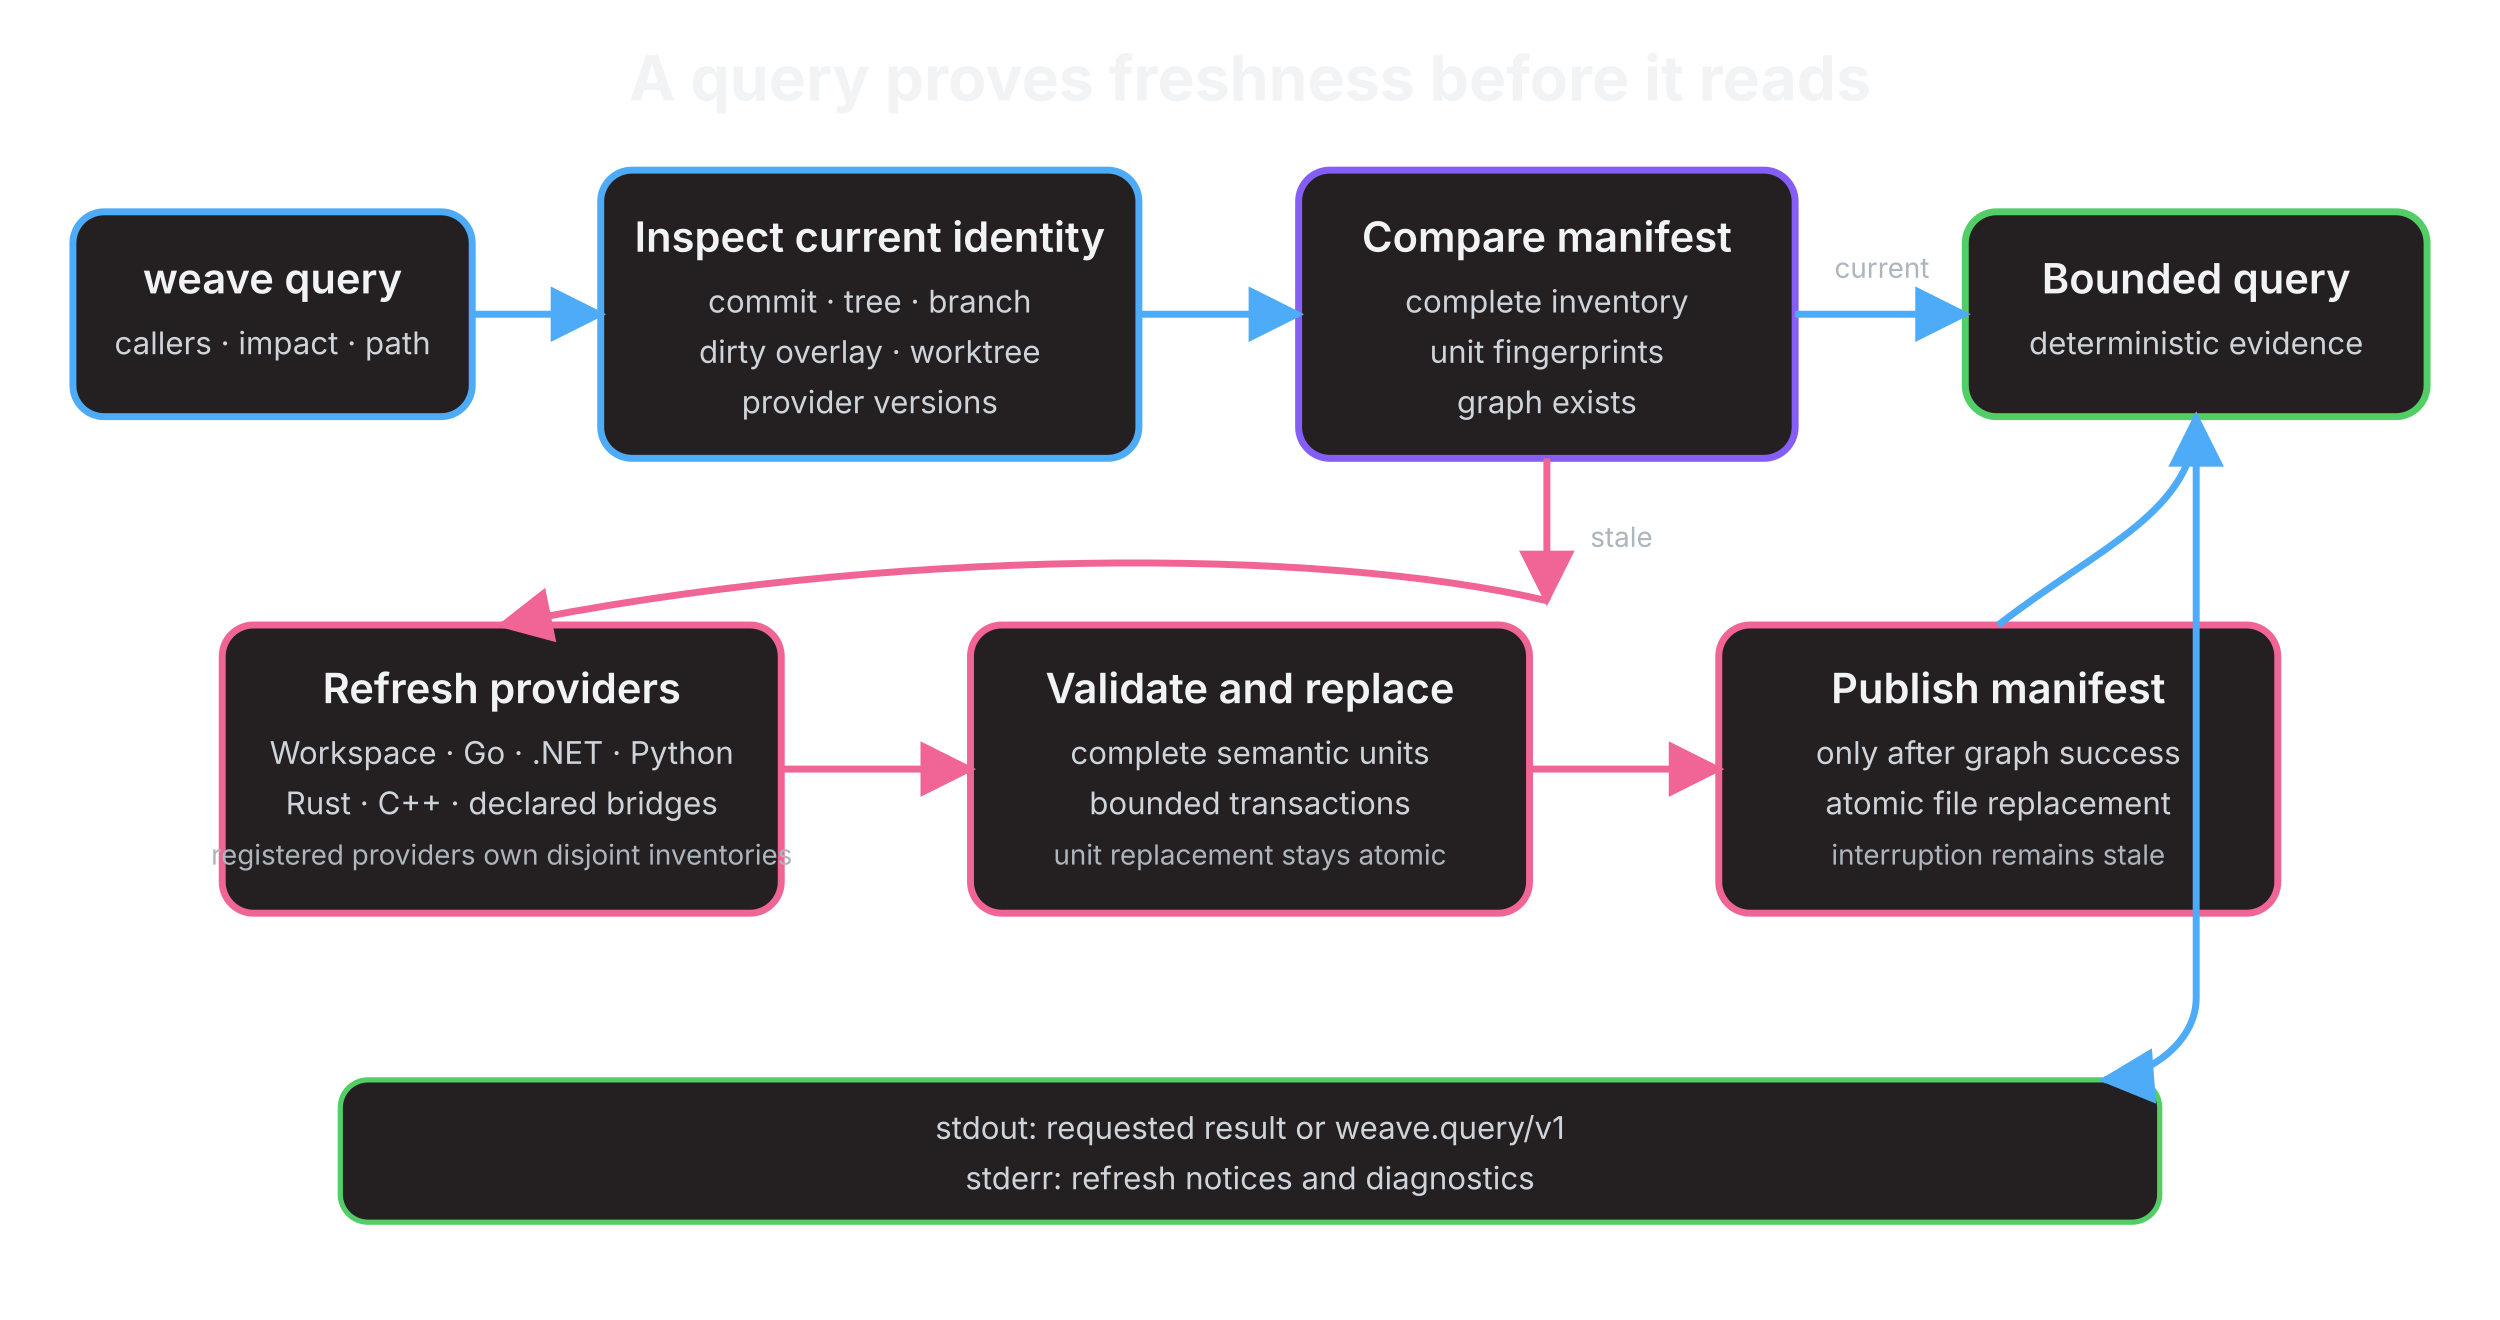
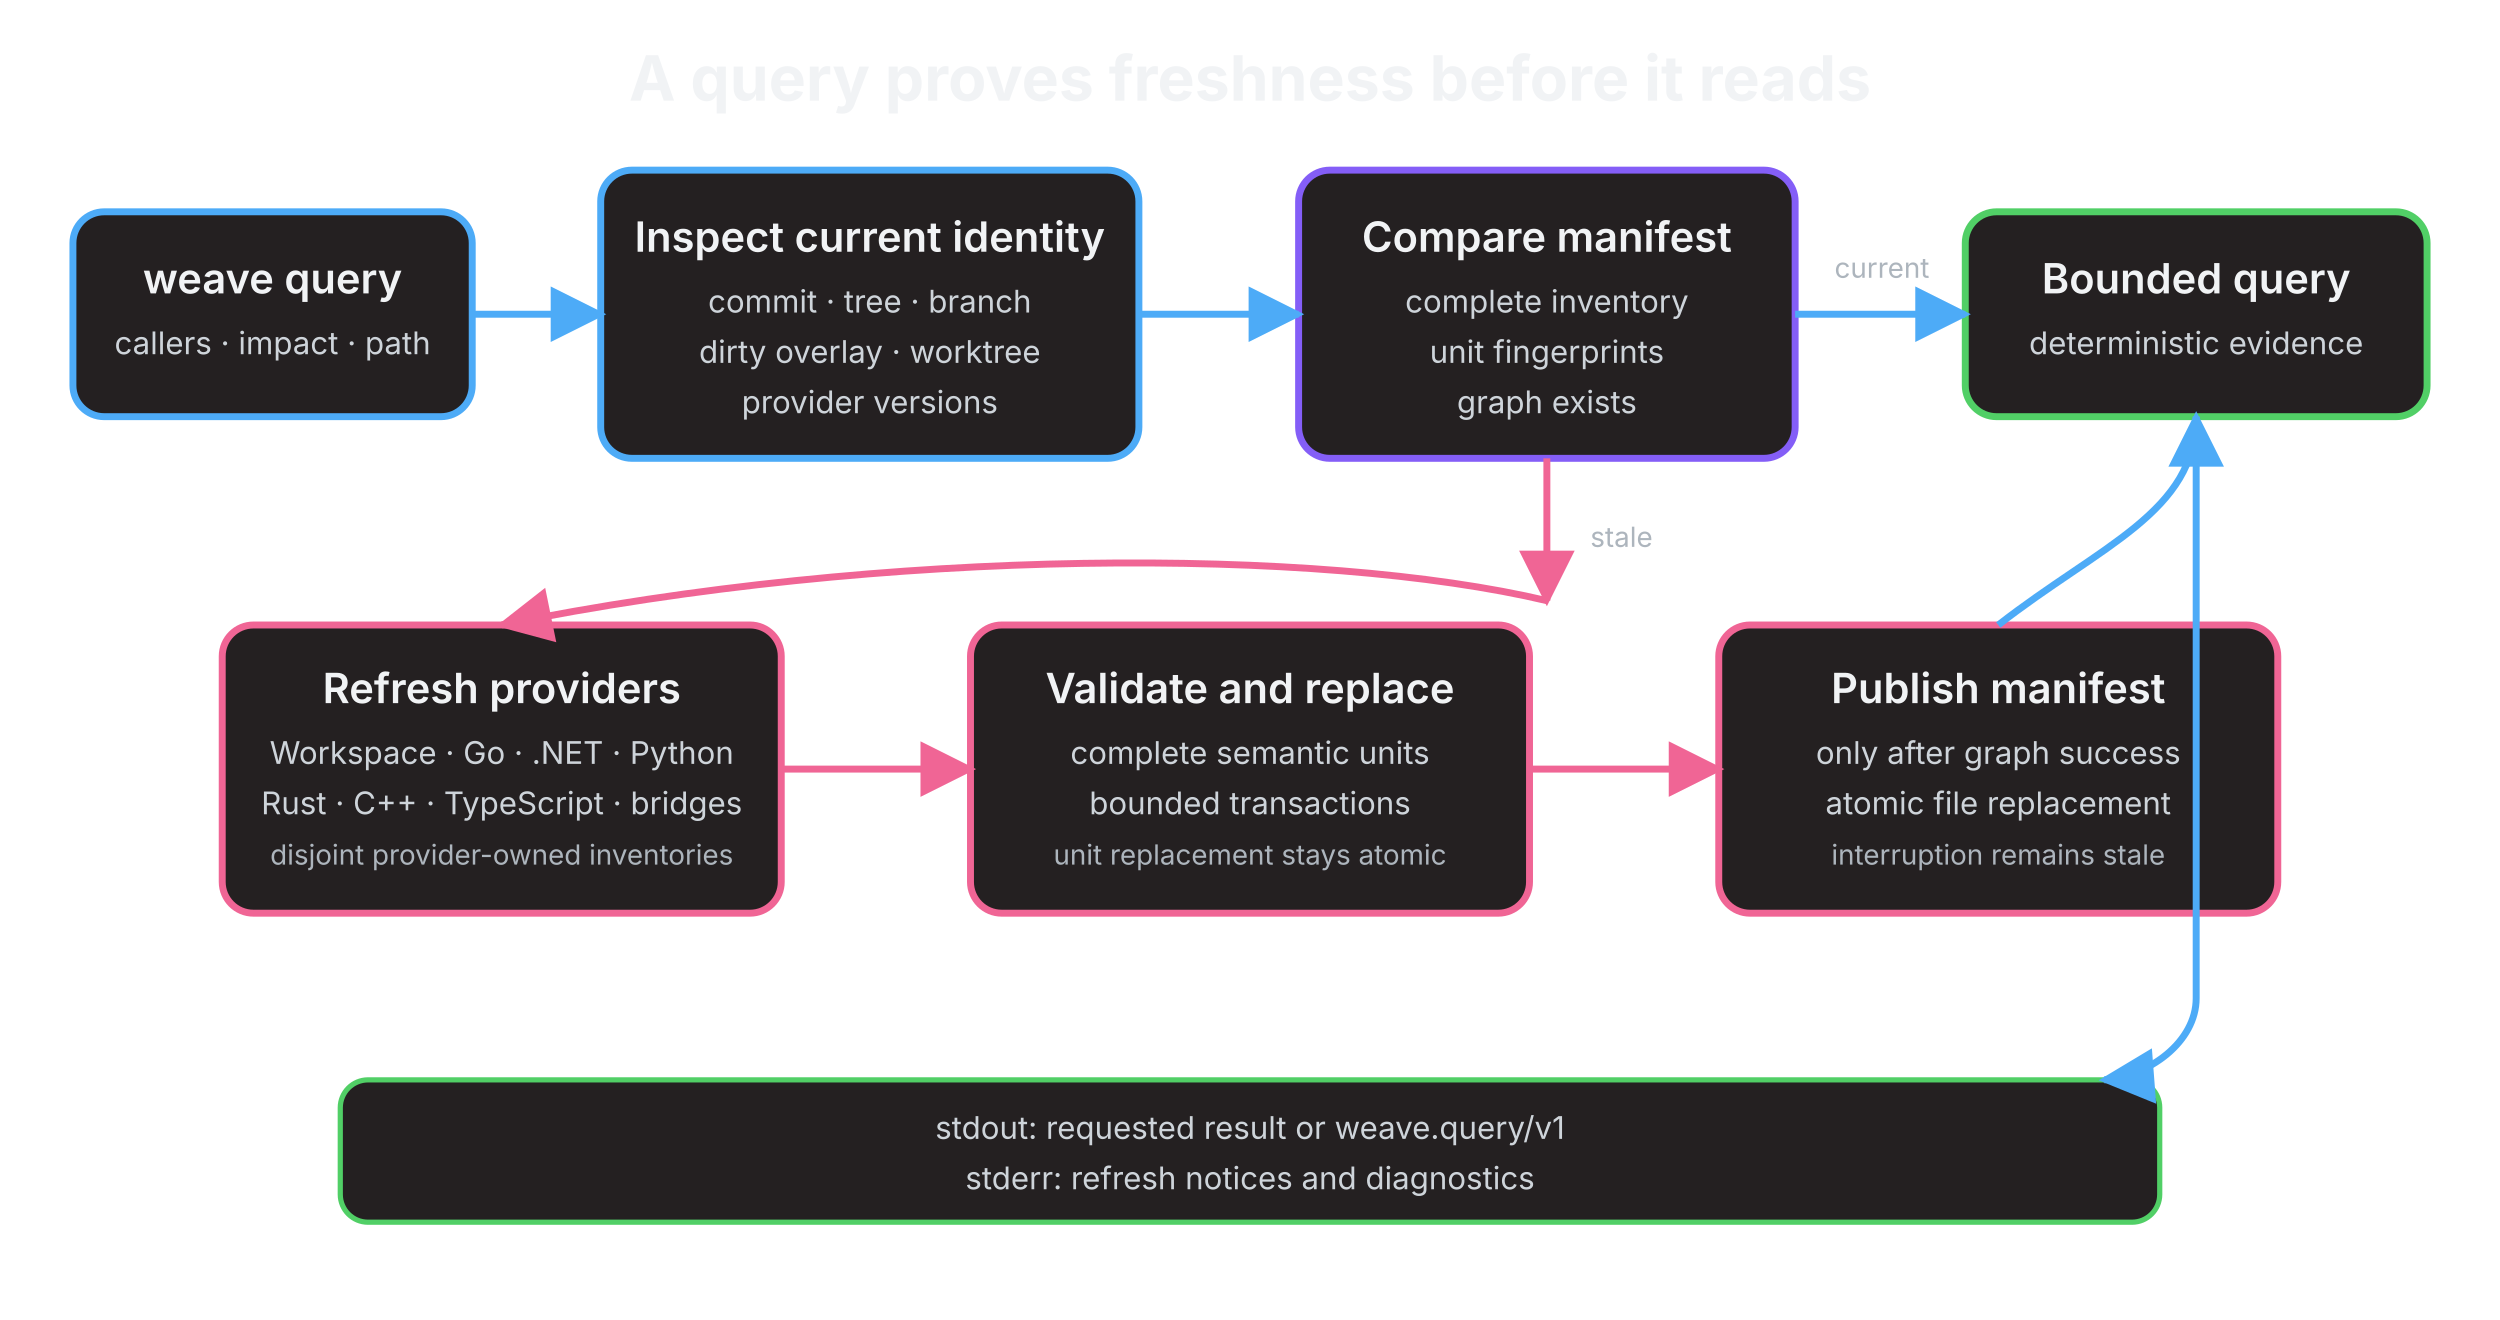
<svg xmlns="http://www.w3.org/2000/svg" viewBox="0 0 1440 760" role="img" aria-labelledby="title desc">
  <defs>
    <marker id="arrow-blue" viewBox="0 0 10 10" refX="9" refY="5" markerWidth="8" markerHeight="8" orient="auto-start-reverse">
      <path d="M 0 0 L 10 5 L 0 10 z" fill="#4dabf7" />
    </marker>
    <marker id="arrow-pink" viewBox="0 0 10 10" refX="9" refY="5" markerWidth="8" markerHeight="8" orient="auto-start-reverse">
      <path d="M 0 0 L 10 5 L 0 10 z" fill="#f06595" />
    </marker>
    <style>
      .title { fill: #f1f3f5; font: 700 36px -apple-system, BlinkMacSystemFont, "Segoe UI", sans-serif; }
      .label { fill: #f1f3f5; font: 600 24px -apple-system, BlinkMacSystemFont, "Segoe UI", sans-serif; }
      .small { fill: #ced4da; font: 400 18px -apple-system, BlinkMacSystemFont, "Segoe UI", sans-serif; }
      .tiny { fill: #adb5bd; font: 400 16px -apple-system, BlinkMacSystemFont, "Segoe UI", sans-serif; }
      .box { fill: #242021; stroke-width: 4; rx: 18; }
      .line-blue { fill: none; stroke: #4dabf7; stroke-width: 4; marker-end: url(#arrow-blue); }
      .line-pink { fill: none; stroke: #f06595; stroke-width: 4; marker-end: url(#arrow-pink); }
    </style>
  </defs>
  <text x="720" y="58" text-anchor="middle" class="title">A query proves freshness before it reads</text>
  <rect x="42" y="122" width="230" height="118" class="box" stroke="#4dabf7" />
  <text x="157" y="169" text-anchor="middle" class="label">weave query</text>
  <text x="157" y="204" text-anchor="middle" class="small">callers · impact · path</text>
  <rect x="346" y="98" width="310" height="166" class="box" stroke="#4dabf7" />
  <text x="501" y="145" text-anchor="middle" class="label">Inspect current identity</text>
  <text x="501" y="180" text-anchor="middle" class="small">commit · tree · branch</text>
  <text x="501" y="209" text-anchor="middle" class="small">dirty overlay · worktree</text>
  <text x="501" y="238" text-anchor="middle" class="small">provider versions</text>
  <rect x="748" y="98" width="286" height="166" class="box" stroke="#845ef7" />
  <text x="891" y="145" text-anchor="middle" class="label">Compare manifest</text>
  <text x="891" y="180" text-anchor="middle" class="small">complete inventory</text>
  <text x="891" y="209" text-anchor="middle" class="small">unit fingerprints</text>
  <text x="891" y="238" text-anchor="middle" class="small">graph exists</text>
  <rect x="1132" y="122" width="266" height="118" class="box" stroke="#51cf66" />
  <text x="1265" y="169" text-anchor="middle" class="label">Bounded query</text>
  <text x="1265" y="204" text-anchor="middle" class="small">deterministic evidence</text>
  <path d="M272 181 H346" class="line-blue" />
  <path d="M656 181 H748" class="line-blue" />
  <path d="M1034 181 H1132" class="line-blue" />
  <text x="1084" y="160" text-anchor="middle" class="tiny">current</text>
  <path d="M891 264 V346" class="line-pink" />
  <text x="916" y="315" class="tiny">stale</text>
  <rect x="128" y="360" width="322" height="166" class="box" stroke="#f06595" />
  <text x="289" y="405" text-anchor="middle" class="label">Refresh providers</text>
  <text x="289" y="440" text-anchor="middle" class="small">Workspace · Go · .NET · Python</text>
-   <text x="289" y="469" text-anchor="middle" class="small">Rust · C++ · declared bridges</text>
-   <text x="289" y="498" text-anchor="middle" class="tiny">registered providers own disjoint inventories</text>
+   <text x="289" y="469" text-anchor="middle" class="small">Rust · C++ · TypeScript · bridges</text>
+   <text x="289" y="498" text-anchor="middle" class="tiny">disjoint provider-owned inventories</text>
  <rect x="559" y="360" width="322" height="166" class="box" stroke="#f06595" />
  <text x="720" y="405" text-anchor="middle" class="label">Validate and replace</text>
  <text x="720" y="440" text-anchor="middle" class="small">complete semantic units</text>
  <text x="720" y="469" text-anchor="middle" class="small">bounded transactions</text>
  <text x="720" y="498" text-anchor="middle" class="tiny">unit replacement stays atomic</text>
  <rect x="990" y="360" width="322" height="166" class="box" stroke="#f06595" />
  <text x="1151" y="405" text-anchor="middle" class="label">Publish manifest</text>
  <text x="1151" y="440" text-anchor="middle" class="small">only after graph success</text>
  <text x="1151" y="469" text-anchor="middle" class="small">atomic file replacement</text>
  <text x="1151" y="498" text-anchor="middle" class="tiny">interruption remains stale</text>
  <path d="M891 346 C760 315 510 315 289 360" class="line-pink" />
  <path d="M450 443 H559" class="line-pink" />
  <path d="M881 443 H990" class="line-pink" />
  <path d="M1151 360 C1210 314 1265 295 1265 240" class="line-blue" />
  <rect x="196" y="622" width="1048" height="82" fill="#242021" stroke="#51cf66" stroke-width="3" rx="16" />
  <text x="720" y="656" text-anchor="middle" class="small">stdout: requested result or weave.query/v1</text>
  <text x="720" y="685" text-anchor="middle" class="small">stderr: refresh notices and diagnostics</text>
  <path d="M1265 240 V575 C1265 600 1238 620 1212 622" class="line-blue" />
</svg>
